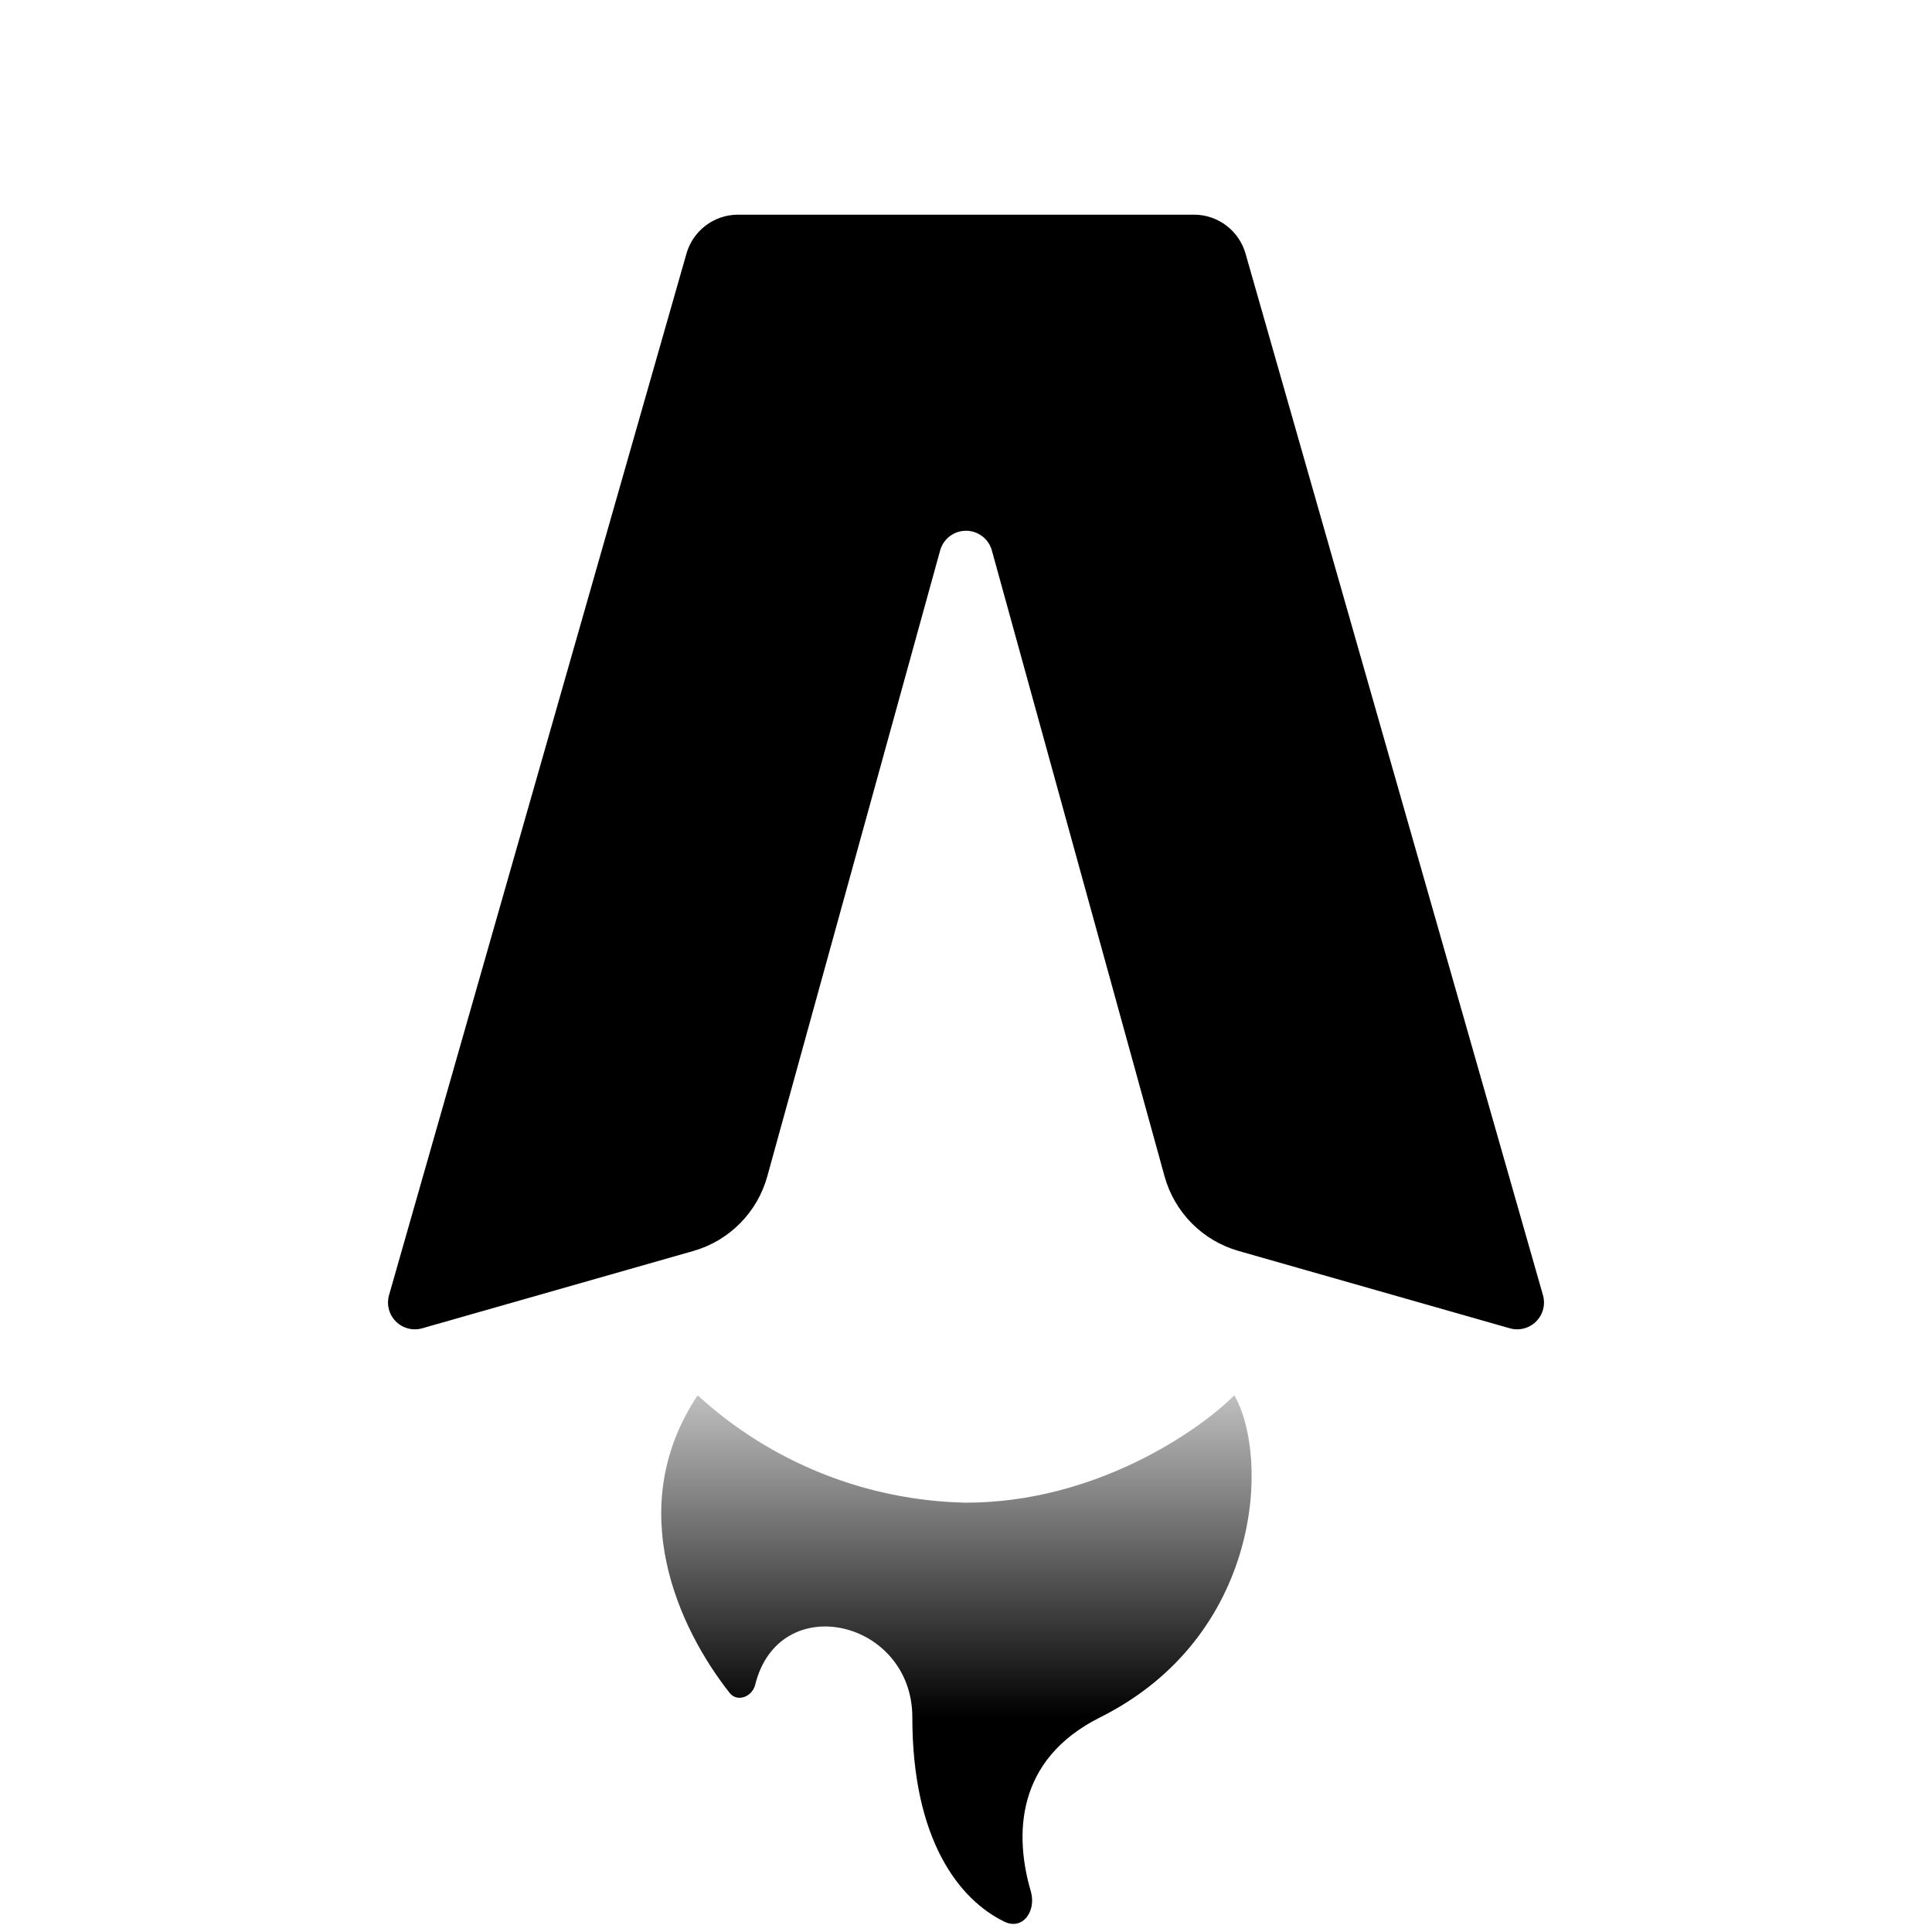
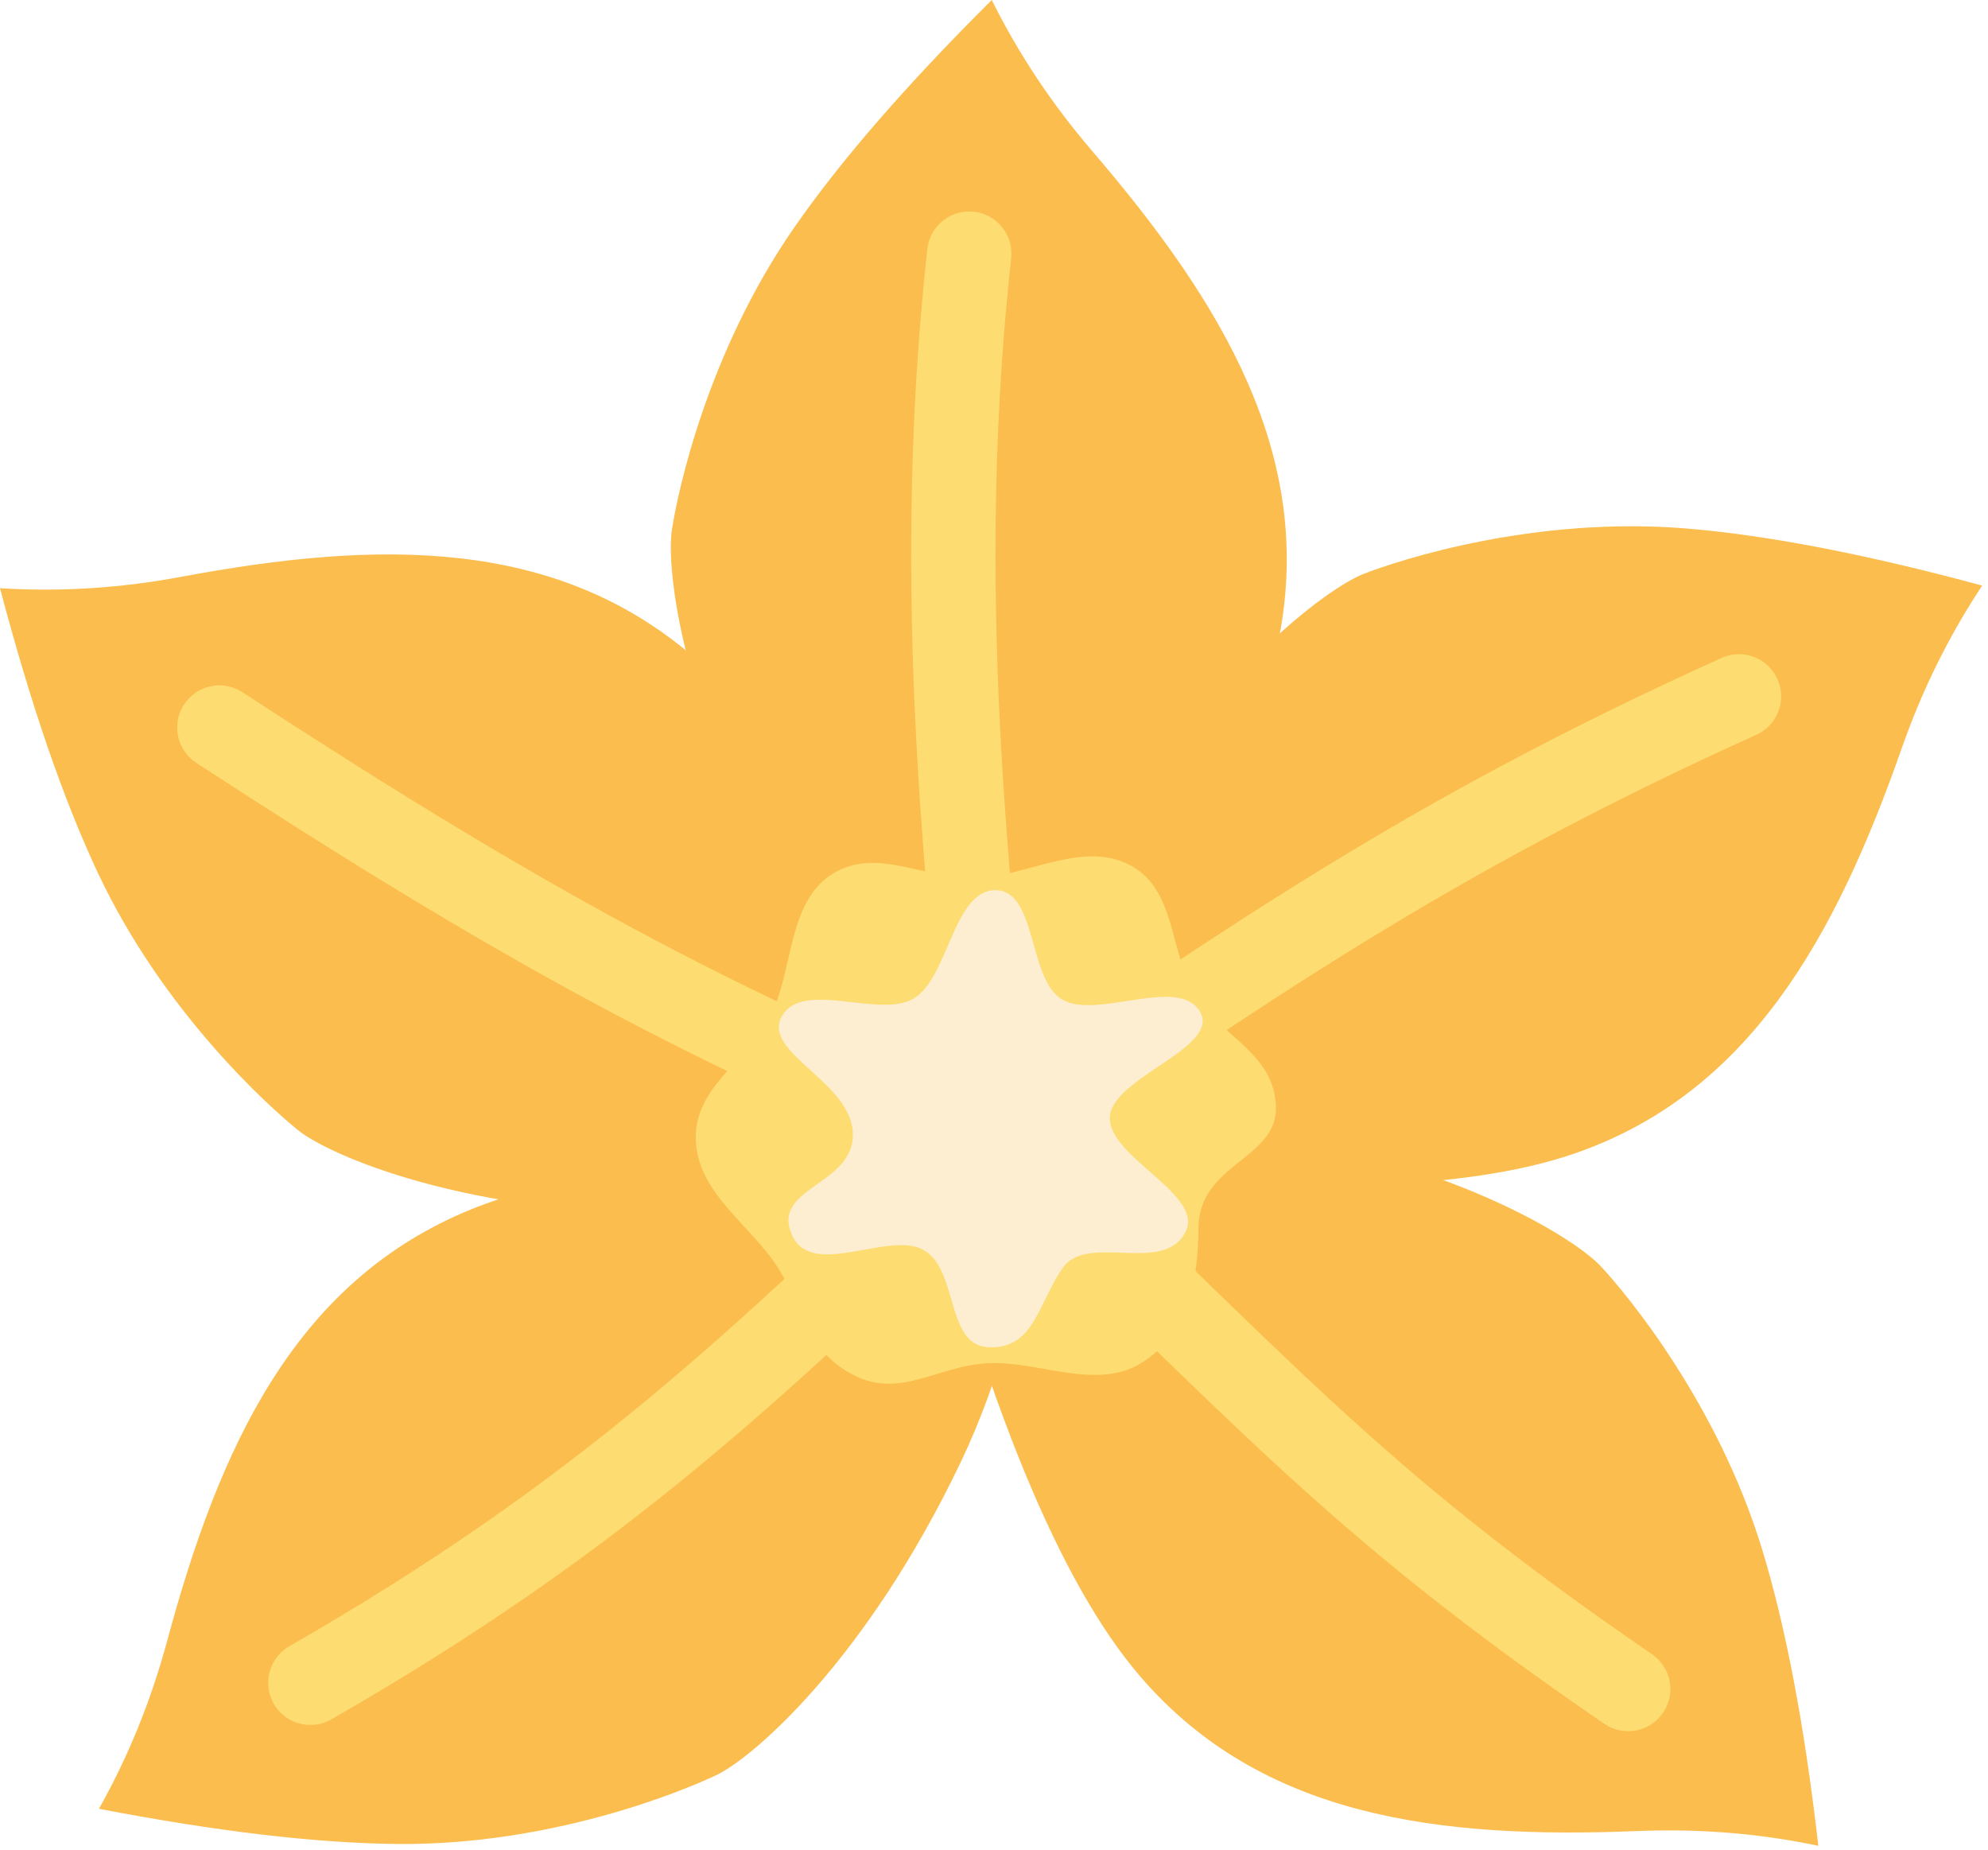
- <svg xmlns="http://www.w3.org/2000/svg" fill="none" viewBox="0 0 36 36">
-   <path fill="#000" d="M22.25 4h-8.5a1 1 0 0 0-.96.73l-5.54 19.4a.5.5 0 0 0 .62.62l5.05-1.44a2 2 0 0 0 1.38-1.4l3.22-11.66a.5.5 0 0 1 .96 0l3.22 11.67a2 2 0 0 0 1.38 1.39l5.05 1.44a.5.5 0 0 0 .62-.62l-5.54-19.4a1 1 0 0 0-.96-.73Z" />
-   <path fill="url(#gradient)" d="M18 28a7.63 7.63 0 0 1-5-2c-1.4 2.1-.35 4.35.6 5.55.14.17.41.07.47-.15.44-1.8 2.93-1.22 2.93.6 0 2.28.87 3.4 1.72 3.81.34.16.59-.2.49-.56-.31-1.05-.29-2.46 1.29-3.25 3-1.5 3.17-4.83 2.5-6-.67.67-2.6 2-5 2Z" />
-   <defs>
-     <linearGradient id="gradient" x1="16" x2="16" y1="32" y2="24" gradientUnits="userSpaceOnUse">
-       <stop stop-color="#000" />
-       <stop offset="1" stop-color="#000" stop-opacity="0" />
-     </linearGradient>
-   </defs>
-   <style>
-     @media (prefers-color-scheme:dark){:root{filter:invert(100%)}}
-   </style>
+ <svg xmlns="http://www.w3.org/2000/svg" width="100%" height="100%" viewBox="0 0 330 307" version="1.1" xml:space="preserve" style="fill-rule:evenodd;clip-rule:evenodd;stroke-linecap:round;stroke-miterlimit:1;">
+   <g transform="matrix(1,0,0,1,-146.427,-22.3022)">
+     <g transform="matrix(0.91547,-0.0630144,0.0630144,0.91547,15.0287,30.1216)">
+       <g transform="matrix(1,0,0,1,0.276988,-1.52894)">
+         <g transform="matrix(0.999951,-0.00988581,0.00988581,0.999951,32.8135,5.61227)">
+           <path d="M316.082,219.063C355.126,227.798 376.682,243.856 381.105,249.436C385.528,255.017 400.208,275.896 406.138,302.716C409.319,317.102 411.294,335.187 412.065,356.972C401.67,353.91 390.871,352.166 379.669,351.741C343.505,350.367 311.968,343.822 292.199,316.822C279.02,298.822 268.23,265.397 259.828,216.548C281.488,214.68 300.239,215.518 316.082,219.063Z" style="fill:rgb(251,189,78);fill-rule:nonzero;" />
+           <clipPath id="_clip1">
+             <path d="M316.082,219.063C355.126,227.798 376.682,243.856 381.105,249.436C385.528,255.017 400.208,275.896 406.138,302.716C409.319,317.102 411.294,335.187 412.065,356.972C401.67,353.91 390.871,352.166 379.669,351.741C343.505,350.367 311.968,343.822 292.199,316.822C279.02,298.822 268.23,265.397 259.828,216.548C281.488,214.68 300.239,215.518 316.082,219.063Z" clip-rule="nonzero" />
+           </clipPath>
+           <g clip-path="url(#_clip1)">
+             <path d="M380,326C331.803,287.134 318.115,266.34 273.5,217.384" style="fill:none;stroke:rgb(253,220,113);stroke-width:15.26px;" />
+           </g>
+         </g>
+         <g transform="matrix(0.987788,-0.155803,0.155803,0.987788,17.7474,50.9877)">
+           <path d="M289.816,169.32C316.928,139.898 341.621,129.279 348.667,128.245C355.712,127.211 381.135,124.958 407.32,133.255C421.365,137.705 438.009,145.051 457.252,155.292C449.397,162.757 442.48,171.231 436.503,180.714C417.205,211.33 395.749,235.352 362.479,238.944C340.299,241.339 305.963,233.942 259.472,216.755C268.701,197.07 278.815,181.259 289.816,169.32Z" style="fill:rgb(251,189,78);fill-rule:nonzero;" />
+           <clipPath id="_clip2">
+             <path d="M289.816,169.32C316.928,139.898 341.621,129.279 348.667,128.245C355.712,127.211 381.135,124.958 407.32,133.255C421.365,137.705 438.009,145.051 457.252,155.292C449.397,162.757 442.48,171.231 436.503,180.714C417.205,211.33 395.749,235.352 362.479,238.944C340.299,241.339 305.963,233.942 259.472,216.755C268.701,197.07 278.815,181.259 289.816,169.32Z" clip-rule="nonzero" />
+           </clipPath>
+           <g clip-path="url(#_clip2)">
+             <path d="M260.776,212.519C311.911,192.51 349.097,177.252 409.888,165" style="fill:none;stroke:rgb(253,220,113);stroke-width:15.26px;" />
+           </g>
+         </g>
+         <g transform="matrix(0.987788,-0.155803,0.155803,0.987788,18.2027,47.7425)">
+           <path d="M233.607,167.149C221.715,128.948 224.887,102.256 227.52,95.64C230.153,89.024 240.933,65.889 261.226,47.378C272.111,37.449 286.803,26.72 305.304,15.191C307.832,25.728 311.704,35.958 316.919,45.881C333.758,77.916 343.807,108.517 330.258,139.114C321.225,159.513 297.63,185.53 259.473,217.167C247.054,199.322 238.432,182.65 233.607,167.149Z" style="fill:rgb(251,189,78);fill-rule:nonzero;" />
+           <clipPath id="_clip3">
+             <path d="M233.607,167.149C221.715,128.948 224.887,102.256 227.52,95.64C230.153,89.024 240.933,65.889 261.226,47.378C272.111,37.449 286.803,26.72 305.304,15.191C307.832,25.728 311.704,35.958 316.919,45.881C333.758,77.916 343.807,108.517 330.258,139.114C321.225,159.513 297.63,185.53 259.473,217.167C247.054,199.322 238.432,182.65 233.607,167.149Z" clip-rule="nonzero" />
+           </clipPath>
+           <g clip-path="url(#_clip3)">
+             <path d="M259.916,215.675C265.752,162.098 273,111.046 291.088,59" style="fill:none;stroke:rgb(253,220,113);stroke-width:15.26px;" />
+           </g>
+         </g>
+         <g transform="matrix(0.987788,-0.155803,0.155803,0.987788,17.2986,50.1738)">
+           <path d="M203.582,214.717C164.56,205.883 143.044,189.771 138.636,184.179C134.227,178.588 119.599,157.672 113.737,130.837C110.592,116.443 108.662,98.353 107.947,76.567C118.334,79.655 129.128,81.426 140.329,81.879C176.49,83.344 208.01,89.968 227.711,117.018C240.844,135.051 251.55,168.502 259.829,217.372C238.164,219.186 219.415,218.301 203.582,214.717Z" style="fill:rgb(251,189,78);fill-rule:nonzero;" />
+           <clipPath id="_clip4">
+             <path d="M203.582,214.717C164.56,205.883 143.044,189.771 138.636,184.179C134.227,178.588 119.599,157.672 113.737,130.837C110.592,116.443 108.662,98.353 107.947,76.567C118.334,79.655 129.128,81.426 140.329,81.879C176.49,83.344 208.01,89.968 227.711,117.018C240.844,135.051 251.55,168.502 259.829,217.372C238.164,219.186 219.415,218.301 203.582,214.717Z" clip-rule="nonzero" />
+           </clipPath>
+           <g clip-path="url(#_clip4)">
+             <path d="M141,110C179.372,149.706 212.972,181.653 259.39,213.002" style="fill:none;stroke:rgb(253,220,113);stroke-width:15.26px;" />
+           </g>
+         </g>
+         <g transform="matrix(0.973079,-0.230473,0.230473,0.973079,13.8795,74.1566)">
+           <path d="M229.723,264.525C202.537,293.879 177.817,304.436 170.769,305.452C163.721,306.468 138.292,308.657 112.128,300.295C98.094,295.809 81.469,288.421 62.252,278.132C70.126,270.687 77.064,262.23 83.065,252.762C102.44,222.194 123.956,198.227 157.236,194.718C179.422,192.379 213.739,199.862 260.186,217.167C250.908,236.828 240.754,252.614 229.723,264.525Z" style="fill:rgb(251,189,78);fill-rule:nonzero;" />
+           <clipPath id="_clip5">
+             <path d="M229.723,264.525C202.537,293.879 177.817,304.436 170.769,305.452C163.721,306.468 138.292,308.657 112.128,300.295C98.094,295.809 81.469,288.421 62.252,278.132C70.126,270.687 77.064,262.23 83.065,252.762C102.44,222.194 123.956,198.227 157.236,194.718C179.422,192.379 213.739,199.862 260.186,217.167C250.908,236.828 240.754,252.614 229.723,264.525Z" clip-rule="nonzero" />
+           </clipPath>
+           <g clip-path="url(#_clip5)">
+             <path d="M105.533,267.72C164.488,254.56 200.133,237.023 252.962,210.081" style="fill:none;stroke:rgb(253,220,113);stroke-width:15.26px;" />
+           </g>
+         </g>
+       </g>
+       <g transform="matrix(0.972408,-0.233289,0.233289,0.972408,7.17955,78.1919)">
+         <path d="M310.717,217.052C308.226,226.349 294.372,222.695 290.762,233.871C287.625,243.585 283.022,251.553 273.726,254.044C264.429,256.535 256.107,248.222 247.23,245.844C238.353,243.465 230,247.309 223.195,240.504C216.389,233.699 218.41,226.864 216.031,217.986C213.652,209.109 206.244,200.853 208.735,191.557C211.226,182.261 221.734,180.742 228.233,174.243C234.731,167.745 237.35,155.473 246.646,152.982C255.943,150.491 262.537,159.116 271.415,161.495C280.292,163.873 291.762,160.723 298.567,167.528C305.373,174.334 300.542,184.775 302.921,193.652C305.3,202.529 313.208,207.756 310.717,217.052Z" style="fill:rgb(253,220,113);fill-rule:nonzero;" />
+         <path d="M288.281,233.884C282.128,240.127 271.322,228.583 265.106,233.457C258.753,238.438 255.746,245.972 247.931,243.029C240.808,240.346 247.068,228.133 242.133,222.798C237.197,217.462 221.109,221.903 220.205,212.958C219.265,203.651 233.604,207.892 236.219,198.872C238.834,189.85 224.773,179.91 230.361,174.741C235.948,169.573 246.929,180.465 254.018,178.859C261.107,177.252 266.72,162.326 273.99,164.581C281.26,166.836 274.716,181.789 279.651,187.125C284.587,192.46 301.05,189.222 302.733,196.645C304.415,204.069 283.561,203.183 281.408,210.126C279.255,217.068 293.624,228.463 288.281,233.884Z" style="fill:rgb(254,238,209);fill-rule:nonzero;" />
+       </g>
+     </g>
+   </g>
</svg>
